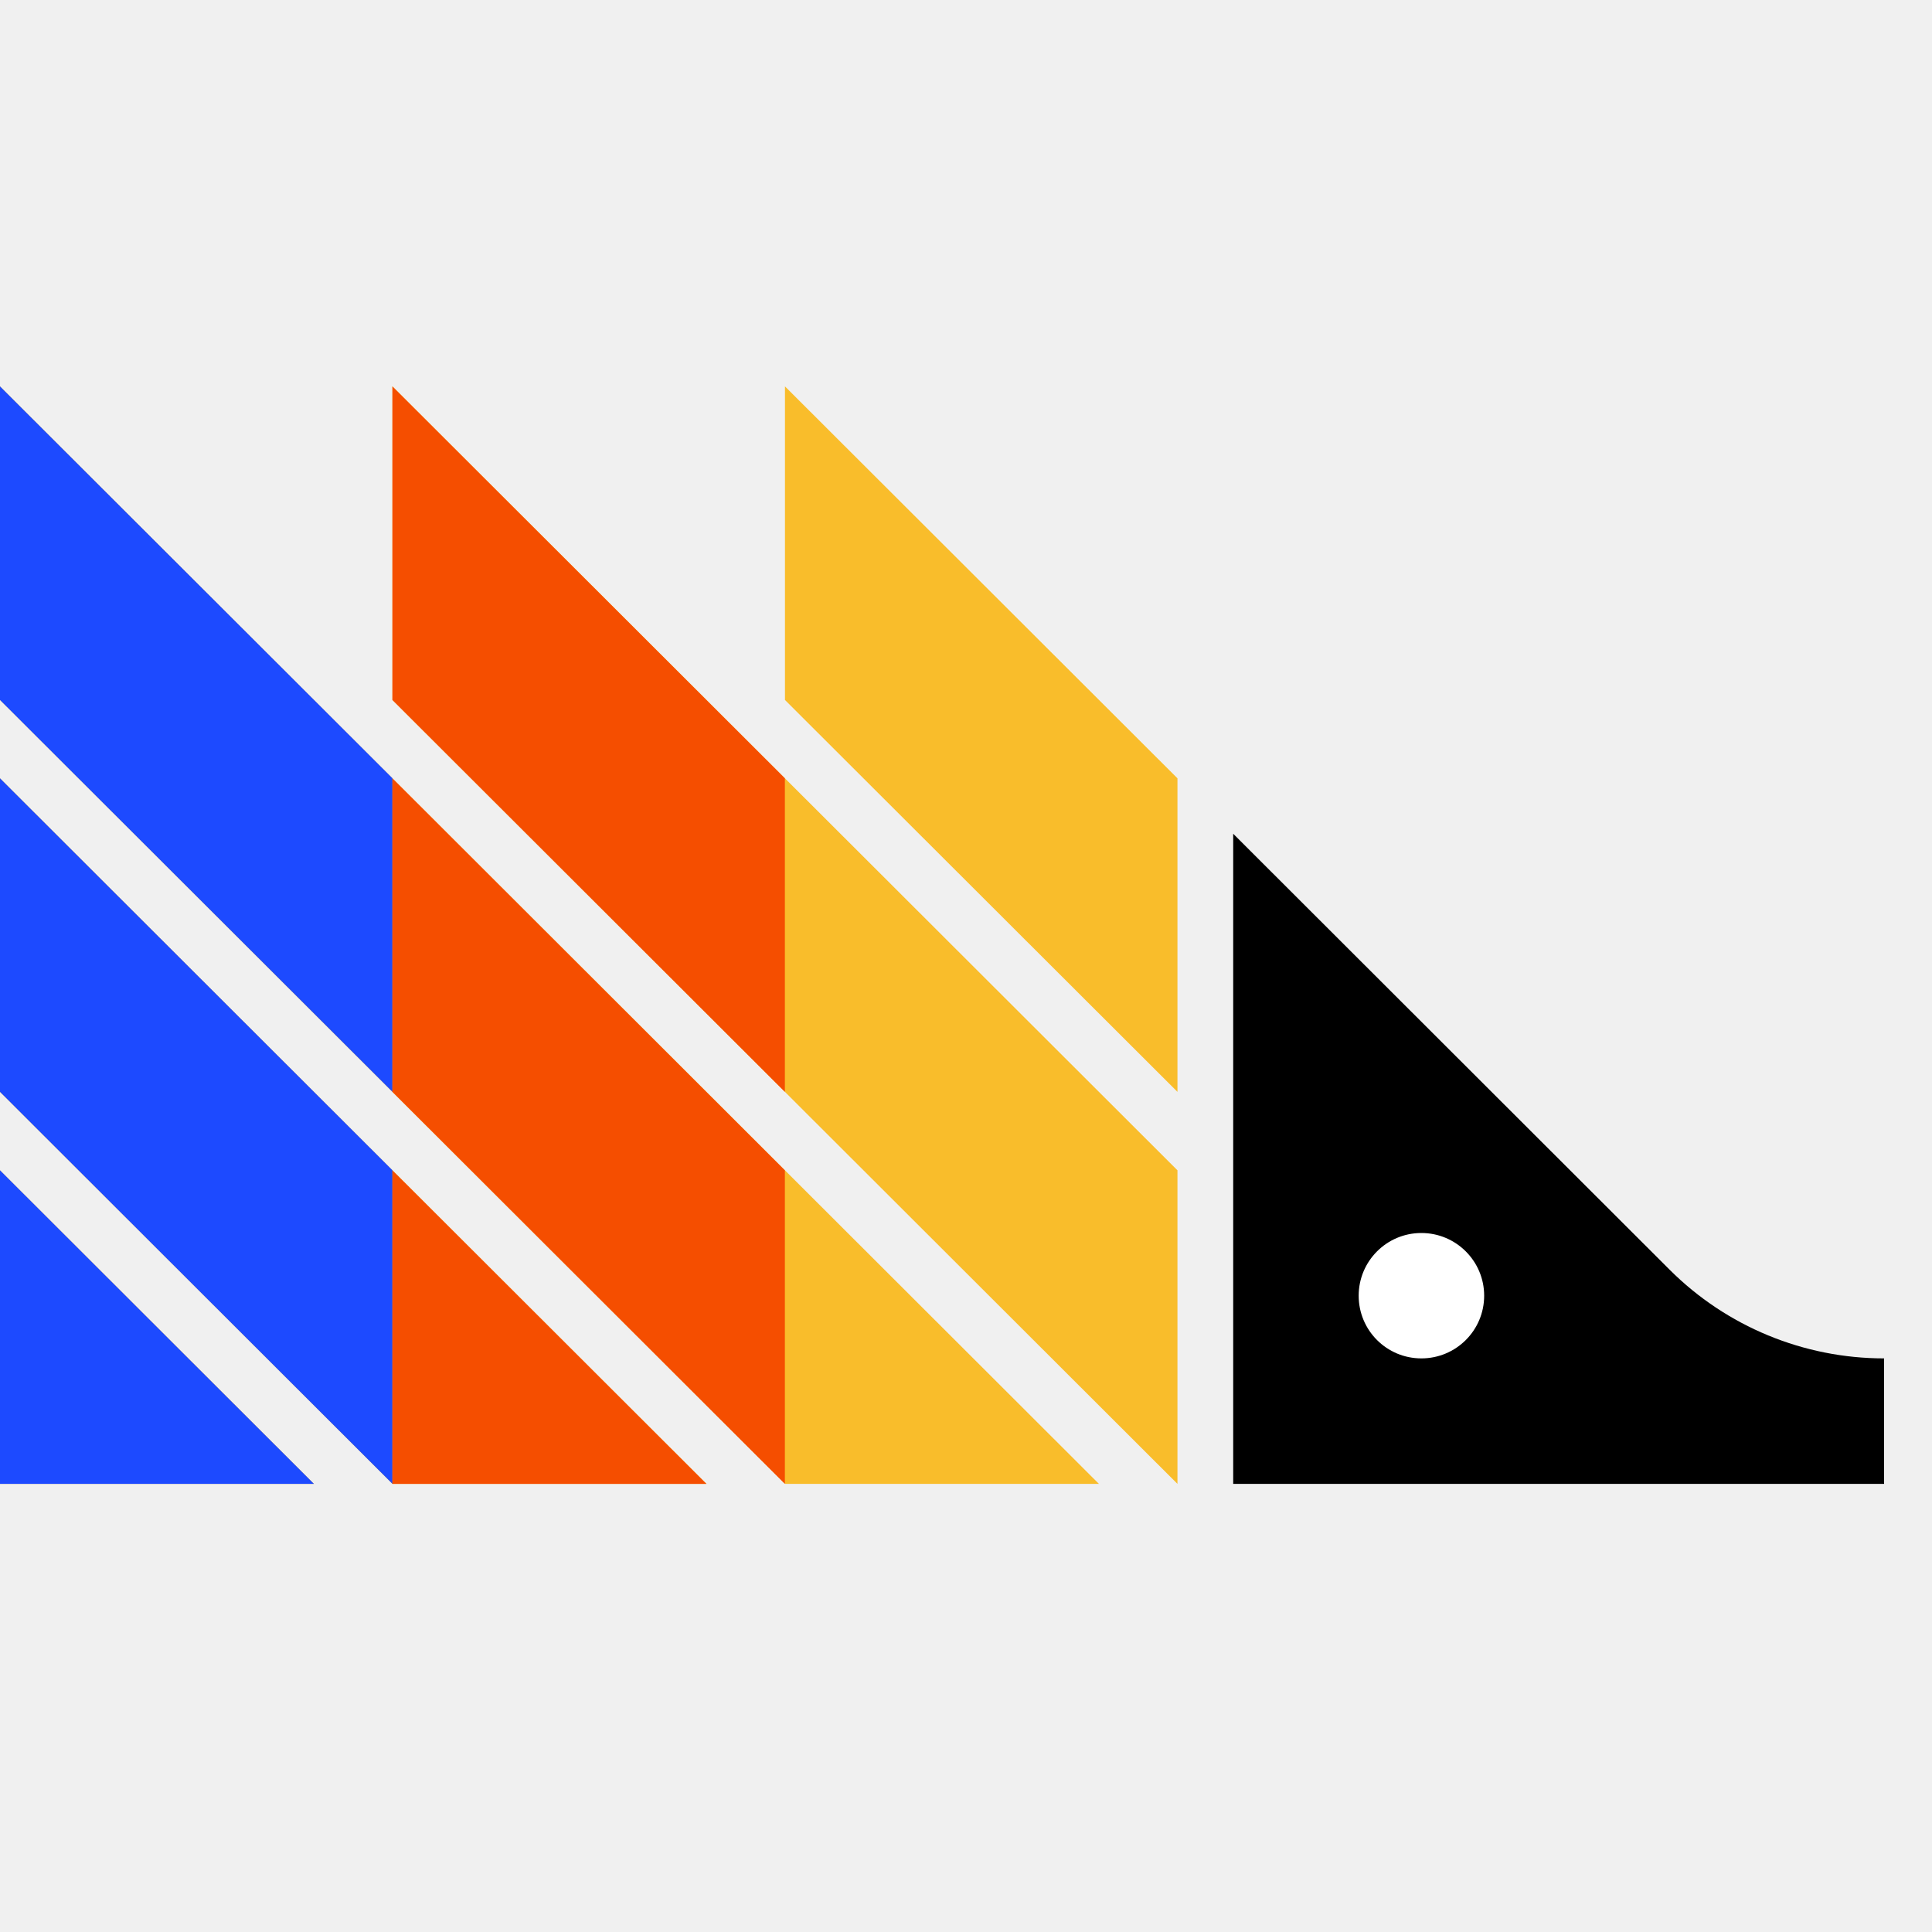
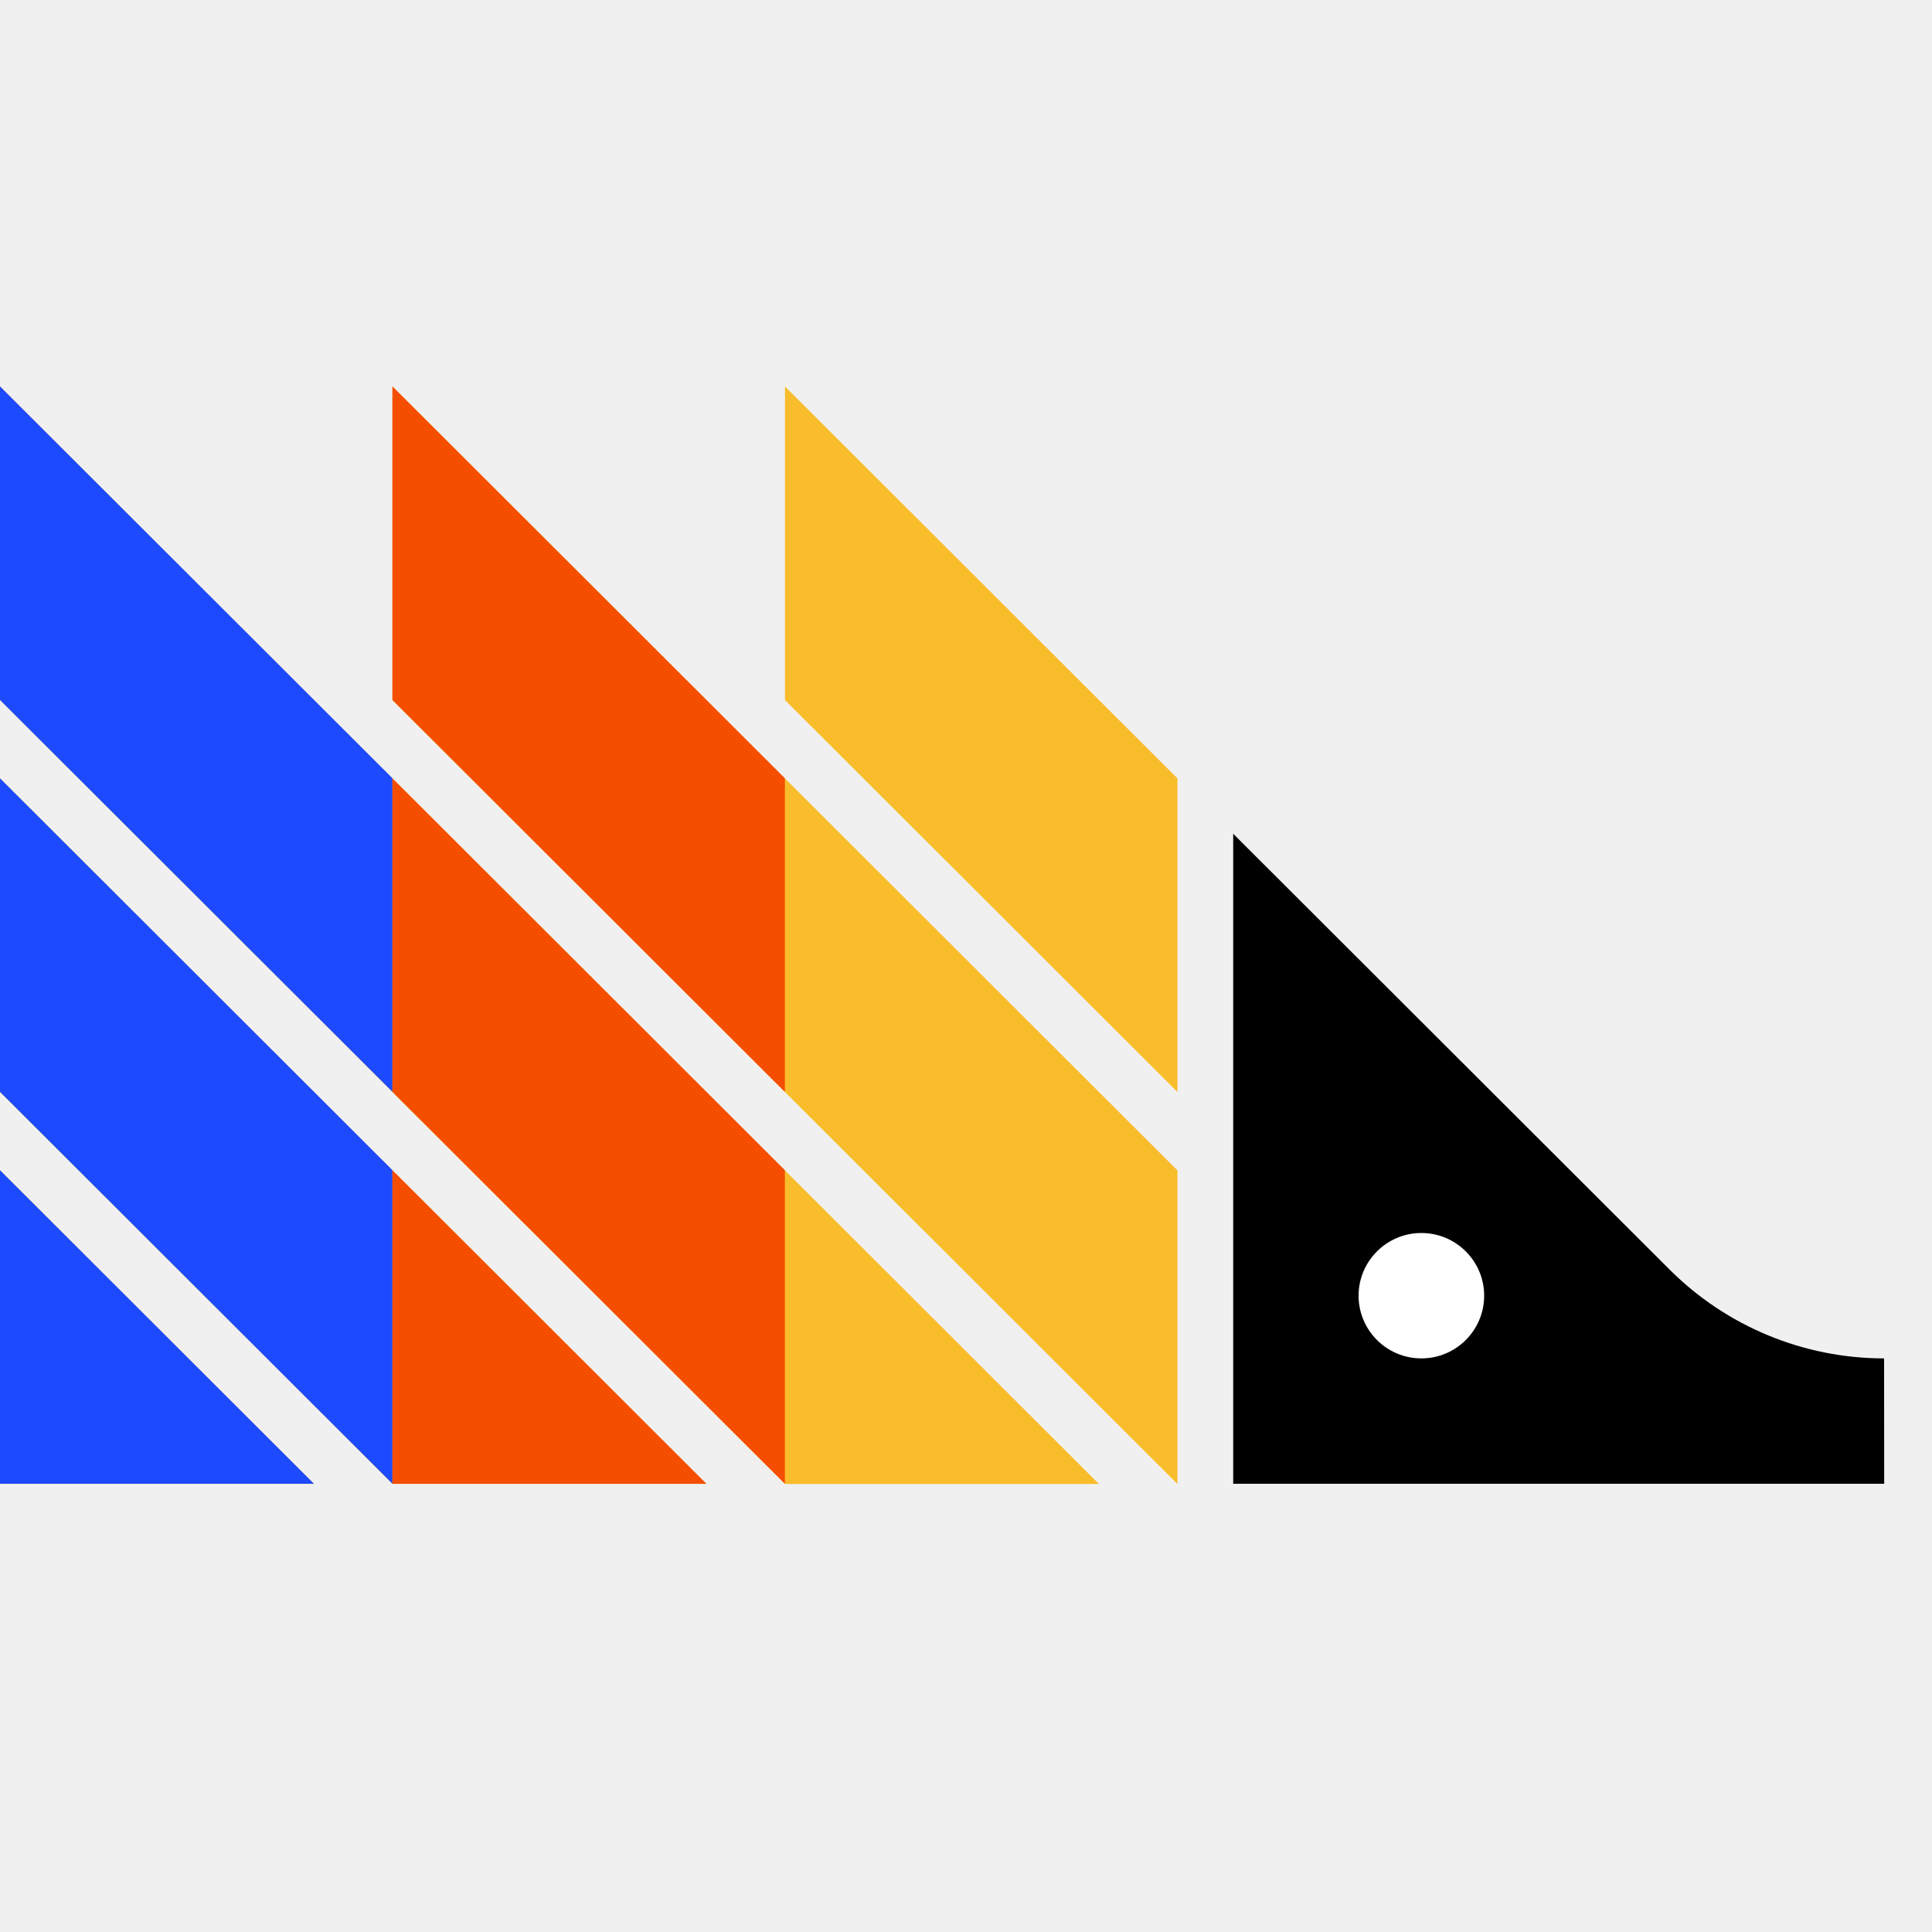
- <svg xmlns="http://www.w3.org/2000/svg" width="20" height="20" viewBox="0 0 20 20" fill="none">
-   <path d="M0 12.115L3.25 15.361H0V12.115ZM0 11.303L4.063 15.361H7.313L0 8.057V11.303ZM0 7.246L8.126 15.361H11.376L0 4V7.246ZM4.063 7.246L12.189 15.361V12.115L4.063 4V7.246ZM8.126 4V7.246L12.189 11.303V8.057L8.126 4Z" fill="#F9BD2B" />
-   <path d="M19.504 14.062C18.672 14.062 17.873 13.732 17.285 13.145L12.766 8.631V15.361H19.504V14.062Z" fill="black" />
-   <path d="M14.714 14.062C15.073 14.062 15.364 13.772 15.364 13.413C15.364 13.055 15.073 12.764 14.714 12.764C14.355 12.764 14.065 13.055 14.065 13.413C14.065 13.772 14.355 14.062 14.714 14.062Z" fill="white" />
-   <path fill-rule="evenodd" clip-rule="evenodd" d="M4.063 8.057L0 4V7.246L4.063 11.303V8.057ZM0 15.361H3.25L0 12.115V15.361ZM0 11.303V8.057L4.063 12.115V15.361L0 11.303Z" fill="#1D4AFF" />
-   <path fill-rule="evenodd" clip-rule="evenodd" d="M8.125 8.057L4.062 4V7.246L8.125 11.303V8.057ZM4.062 8.057V11.303L8.125 15.361V12.115L4.062 8.057ZM7.313 15.361H4.062V12.115L7.313 15.361Z" fill="#F54E00" />
+ <svg xmlns="http://www.w3.org/2000/svg" fill="none" height="20" viewBox="0 0 20 20" width="20">
+   <path d="m0 12.115 3.25 3.246h-3.25zm0-.811 4.063 4.057h3.25l-7.313-7.303zm0-4.057 8.126 8.115h3.25l-11.376-11.361zm4.063 0 8.126 8.115v-3.246l-8.126-8.115zm4.063-3.246v3.246l4.063 4.057v-3.246z" fill="#f9bd2b" />
+   <path d="m19.504 14.062c-.833 0-1.631-.331-2.219-.918l-4.519-4.513v6.729h6.739z" fill="#000" />
+   <path d="m14.714 14.062c.359 0 .65-.291.65-.649s-.291-.649-.65-.649-.65.291-.65.649.291.649.65.649z" fill="#fff" />
+   <g clip-rule="evenodd" fill-rule="evenodd">
+     <path d="m4.063 8.057-4.063-4.057v3.246l4.063 4.057zm-4.063 7.303h3.25l-3.25-3.246zm0-4.057v-3.246l4.063 4.057v3.246z" fill="#1d4aff" />
+     <path d="m8.125 8.057-4.063-4.057v3.246l4.063 4.057zm-4.063 0v3.246l4.063 4.057v-3.246zm3.25 7.303h-3.25v-3.246z" fill="#f54e00" />
+   </g>
</svg>
